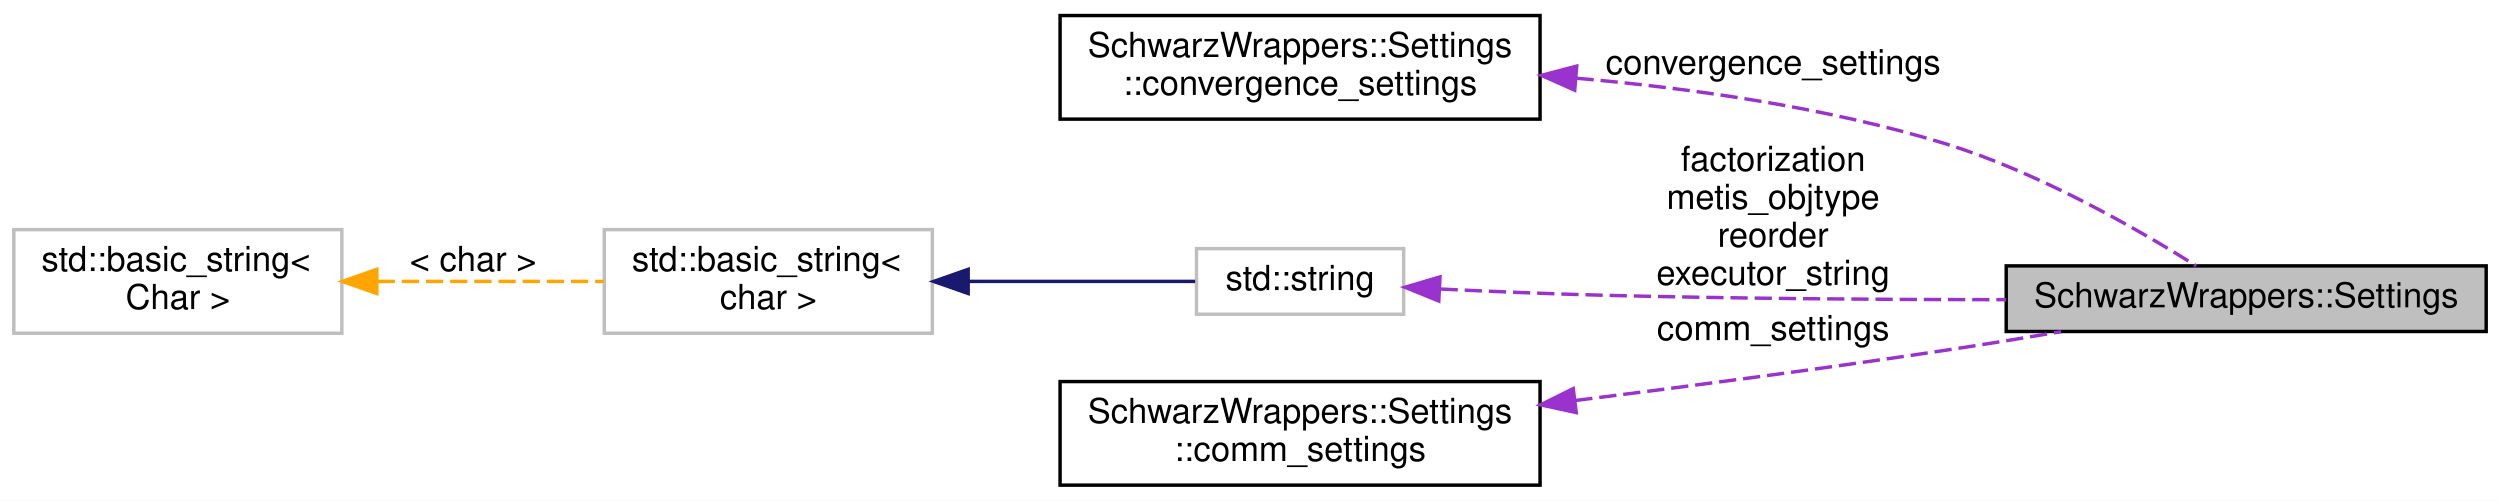
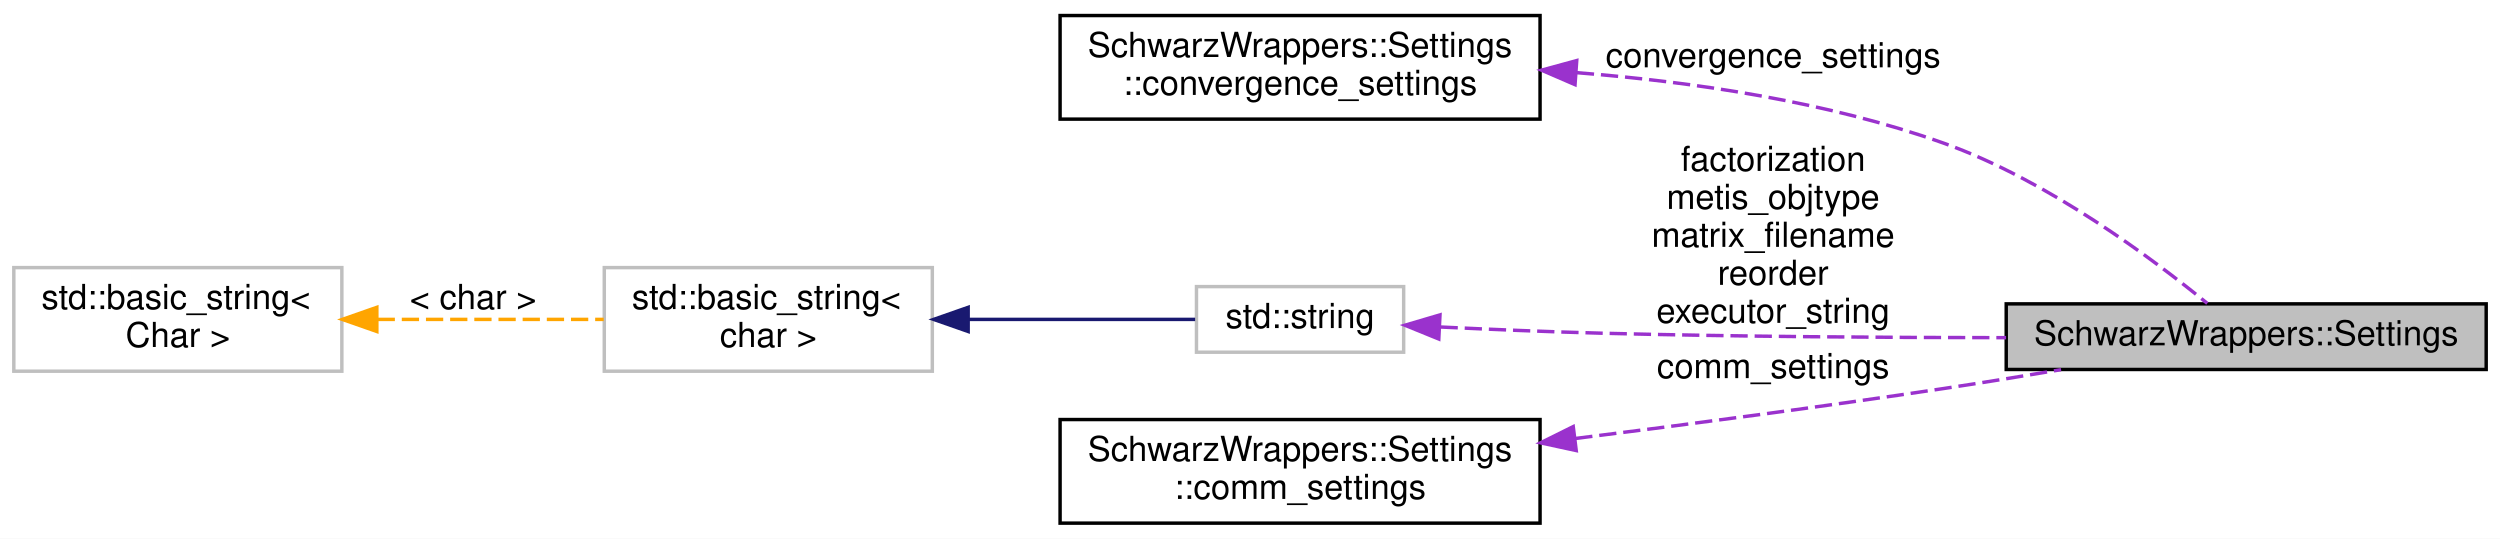
- <svg xmlns="http://www.w3.org/2000/svg" xmlns:xlink="http://www.w3.org/1999/xlink" width="724pt" height="145pt" viewBox="0.00 0.00 724.00 145.00">
-   <g id="graph0" class="graph" transform="scale(1 1) rotate(0) translate(4 141)">
-     <polygon fill="#ffffff" stroke="transparent" points="-4,4 -4,-141 720,-141 720,4 -4,4" />
+ <svg xmlns="http://www.w3.org/2000/svg" xmlns:xlink="http://www.w3.org/1999/xlink" width="724pt" height="156pt" viewBox="0.00 0.00 724.00 156.00">
+   <g id="graph0" class="graph" transform="scale(1 1) rotate(0) translate(4 152)">
+     <polygon fill="#ffffff" stroke="transparent" points="-4,4 -4,-152 720,-152 720,4 -4,4" />
    <g id="node1" class="node">
      <polygon fill="#bfbfbf" stroke="#000000" points="577,-45 577,-64 716,-64 716,-45 577,-45" />
      <text text-anchor="middle" x="646.5" y="-52" font-family="Helvetica,sans-Serif" font-size="10.00" fill="#000000">SchwarzWrappers::Settings</text>
    </g>
    <g id="node2" class="node">
      <g id="a_node2">
        <a xlink:href="structSchwarzWrappers_1_1Settings_1_1convergence__settings.html" target="_top" xlink:title="The various convergence settings available. ">
-           <polygon fill="#ffffff" stroke="#000000" points="303,-106.5 303,-136.5 442,-136.5 442,-106.5 303,-106.5" />
-           <text text-anchor="start" x="311" y="-124.5" font-family="Helvetica,sans-Serif" font-size="10.00" fill="#000000">SchwarzWrappers::Settings</text>
-           <text text-anchor="middle" x="372.5" y="-113.5" font-family="Helvetica,sans-Serif" font-size="10.00" fill="#000000">::convergence_settings</text>
+           <polygon fill="#ffffff" stroke="#000000" points="303,-117.5 303,-147.5 442,-147.5 442,-117.5 303,-117.5" />
+           <text text-anchor="start" x="311" y="-135.5" font-family="Helvetica,sans-Serif" font-size="10.00" fill="#000000">SchwarzWrappers::Settings</text>
+           <text text-anchor="middle" x="372.5" y="-124.5" font-family="Helvetica,sans-Serif" font-size="10.00" fill="#000000">::convergence_settings</text>
        </a>
      </g>
    </g>
    <g id="edge1" class="edge">
-       <path fill="none" stroke="#9a32cd" stroke-dasharray="5,2" d="M452.552,-118.346C486.01,-115.422 524.947,-109.893 559,-99.5 586.285,-91.173 615.207,-74.56 632.02,-64.016" />
-       <polygon fill="#9a32cd" stroke="#9a32cd" points="452.04,-114.876 442.355,-119.173 452.606,-121.853 452.04,-114.876" />
-       <text text-anchor="middle" x="509.5" y="-119.5" font-family="Helvetica,sans-Serif" font-size="10.00" fill="#000000"> convergence_settings</text>
+       <path fill="none" stroke="#9a32cd" stroke-dasharray="5,2" d="M452.655,-130.951C486.292,-128.297 525.336,-122.536 559,-110.5 589.06,-99.753 619.381,-77.097 635.233,-64.137" />
+       <polygon fill="#9a32cd" stroke="#9a32cd" points="452.128,-127.48 442.401,-131.679 452.624,-134.462 452.128,-127.48" />
+       <text text-anchor="middle" x="509.5" y="-132.5" font-family="Helvetica,sans-Serif" font-size="10.00" fill="#000000"> convergence_settings</text>
    </g>
    <g id="node3" class="node">
      <g id="a_node3">
        <a xlink:title="STL class. ">
          <polygon fill="#ffffff" stroke="#bfbfbf" points="342.5,-50 342.5,-69 402.5,-69 402.5,-50 342.5,-50" />
          <text text-anchor="middle" x="372.5" y="-57" font-family="Helvetica,sans-Serif" font-size="10.00" fill="#000000">std::string</text>
        </a>
      </g>
    </g>
    <g id="edge2" class="edge">
      <path fill="none" stroke="#9a32cd" stroke-dasharray="5,2" d="M413.183,-57.299C427.926,-56.592 444.709,-55.89 460,-55.5 498.68,-54.513 541.887,-54.229 576.966,-54.208" />
      <polygon fill="#9a32cd" stroke="#9a32cd" points="412.675,-53.82 402.86,-57.811 413.021,-60.811 412.675,-53.82" />
-       <text text-anchor="middle" x="509.5" y="-91.5" font-family="Helvetica,sans-Serif" font-size="10.00" fill="#000000"> factorization</text>
-       <text text-anchor="middle" x="509.5" y="-80.5" font-family="Helvetica,sans-Serif" font-size="10.00" fill="#000000">metis_objtype</text>
+       <text text-anchor="middle" x="509.5" y="-102.5" font-family="Helvetica,sans-Serif" font-size="10.00" fill="#000000"> factorization</text>
+       <text text-anchor="middle" x="509.5" y="-91.5" font-family="Helvetica,sans-Serif" font-size="10.00" fill="#000000">metis_objtype</text>
+       <text text-anchor="middle" x="509.5" y="-80.5" font-family="Helvetica,sans-Serif" font-size="10.00" fill="#000000">matrix_filename</text>
      <text text-anchor="middle" x="509.5" y="-69.5" font-family="Helvetica,sans-Serif" font-size="10.00" fill="#000000">reorder</text>
      <text text-anchor="middle" x="509.5" y="-58.5" font-family="Helvetica,sans-Serif" font-size="10.00" fill="#000000">executor_string</text>
    </g>
    <g id="node4" class="node">
      <polygon fill="#ffffff" stroke="#bfbfbf" points="171,-44.5 171,-74.5 266,-74.5 266,-44.5 171,-44.5" />
      <text text-anchor="start" x="179" y="-62.5" font-family="Helvetica,sans-Serif" font-size="10.00" fill="#000000">std::basic_string&lt;</text>
      <text text-anchor="middle" x="218.5" y="-51.5" font-family="Helvetica,sans-Serif" font-size="10.00" fill="#000000"> char &gt;</text>
    </g>
    <g id="edge3" class="edge">
      <path fill="none" stroke="#191970" d="M276.452,-59.5C298.781,-59.5 323.391,-59.5 342.109,-59.5" />
      <polygon fill="#191970" stroke="#191970" points="276.382,-56 266.382,-59.5 276.382,-63 276.382,-56" />
    </g>
    <g id="node5" class="node">
      <g id="a_node5">
        <a xlink:title="STL class. ">
          <polygon fill="#ffffff" stroke="#bfbfbf" points="0,-44.5 0,-74.5 95,-74.5 95,-44.5 0,-44.5" />
          <text text-anchor="start" x="8" y="-62.5" font-family="Helvetica,sans-Serif" font-size="10.00" fill="#000000">std::basic_string&lt;</text>
          <text text-anchor="middle" x="47.5" y="-51.5" font-family="Helvetica,sans-Serif" font-size="10.00" fill="#000000"> Char &gt;</text>
        </a>
      </g>
    </g>
    <g id="edge4" class="edge">
      <path fill="none" stroke="#ffa500" stroke-dasharray="5,2" d="M105.357,-59.5C126.658,-59.5 150.524,-59.5 170.826,-59.5" />
      <polygon fill="#ffa500" stroke="#ffa500" points="105.133,-56 95.133,-59.5 105.133,-63 105.133,-56" />
      <text text-anchor="middle" x="133" y="-62.5" font-family="Helvetica,sans-Serif" font-size="10.00" fill="#000000"> &lt; char &gt;</text>
    </g>
    <g id="node6" class="node">
      <g id="a_node6">
        <a xlink:href="structSchwarzWrappers_1_1Settings_1_1comm__settings.html" target="_top" xlink:title="The settings for the various available communication paradigms. ">
          <polygon fill="#ffffff" stroke="#000000" points="303,-.5 303,-30.5 442,-30.5 442,-.5 303,-.5" />
          <text text-anchor="start" x="311" y="-18.5" font-family="Helvetica,sans-Serif" font-size="10.00" fill="#000000">SchwarzWrappers::Settings</text>
          <text text-anchor="middle" x="372.5" y="-7.5" font-family="Helvetica,sans-Serif" font-size="10.00" fill="#000000">::comm_settings</text>
        </a>
      </g>
    </g>
    <g id="edge5" class="edge">
      <path fill="none" stroke="#9a32cd" stroke-dasharray="5,2" d="M452.195,-25.012C485.279,-29.154 524.037,-34.256 559,-39.5 569.974,-41.146 581.697,-43.053 592.879,-44.943" />
      <polygon fill="#9a32cd" stroke="#9a32cd" points="452.475,-21.52 442.12,-23.758 451.611,-28.466 452.475,-21.52" />
      <text text-anchor="middle" x="509.5" y="-42.5" font-family="Helvetica,sans-Serif" font-size="10.00" fill="#000000"> comm_settings</text>
    </g>
  </g>
</svg>
